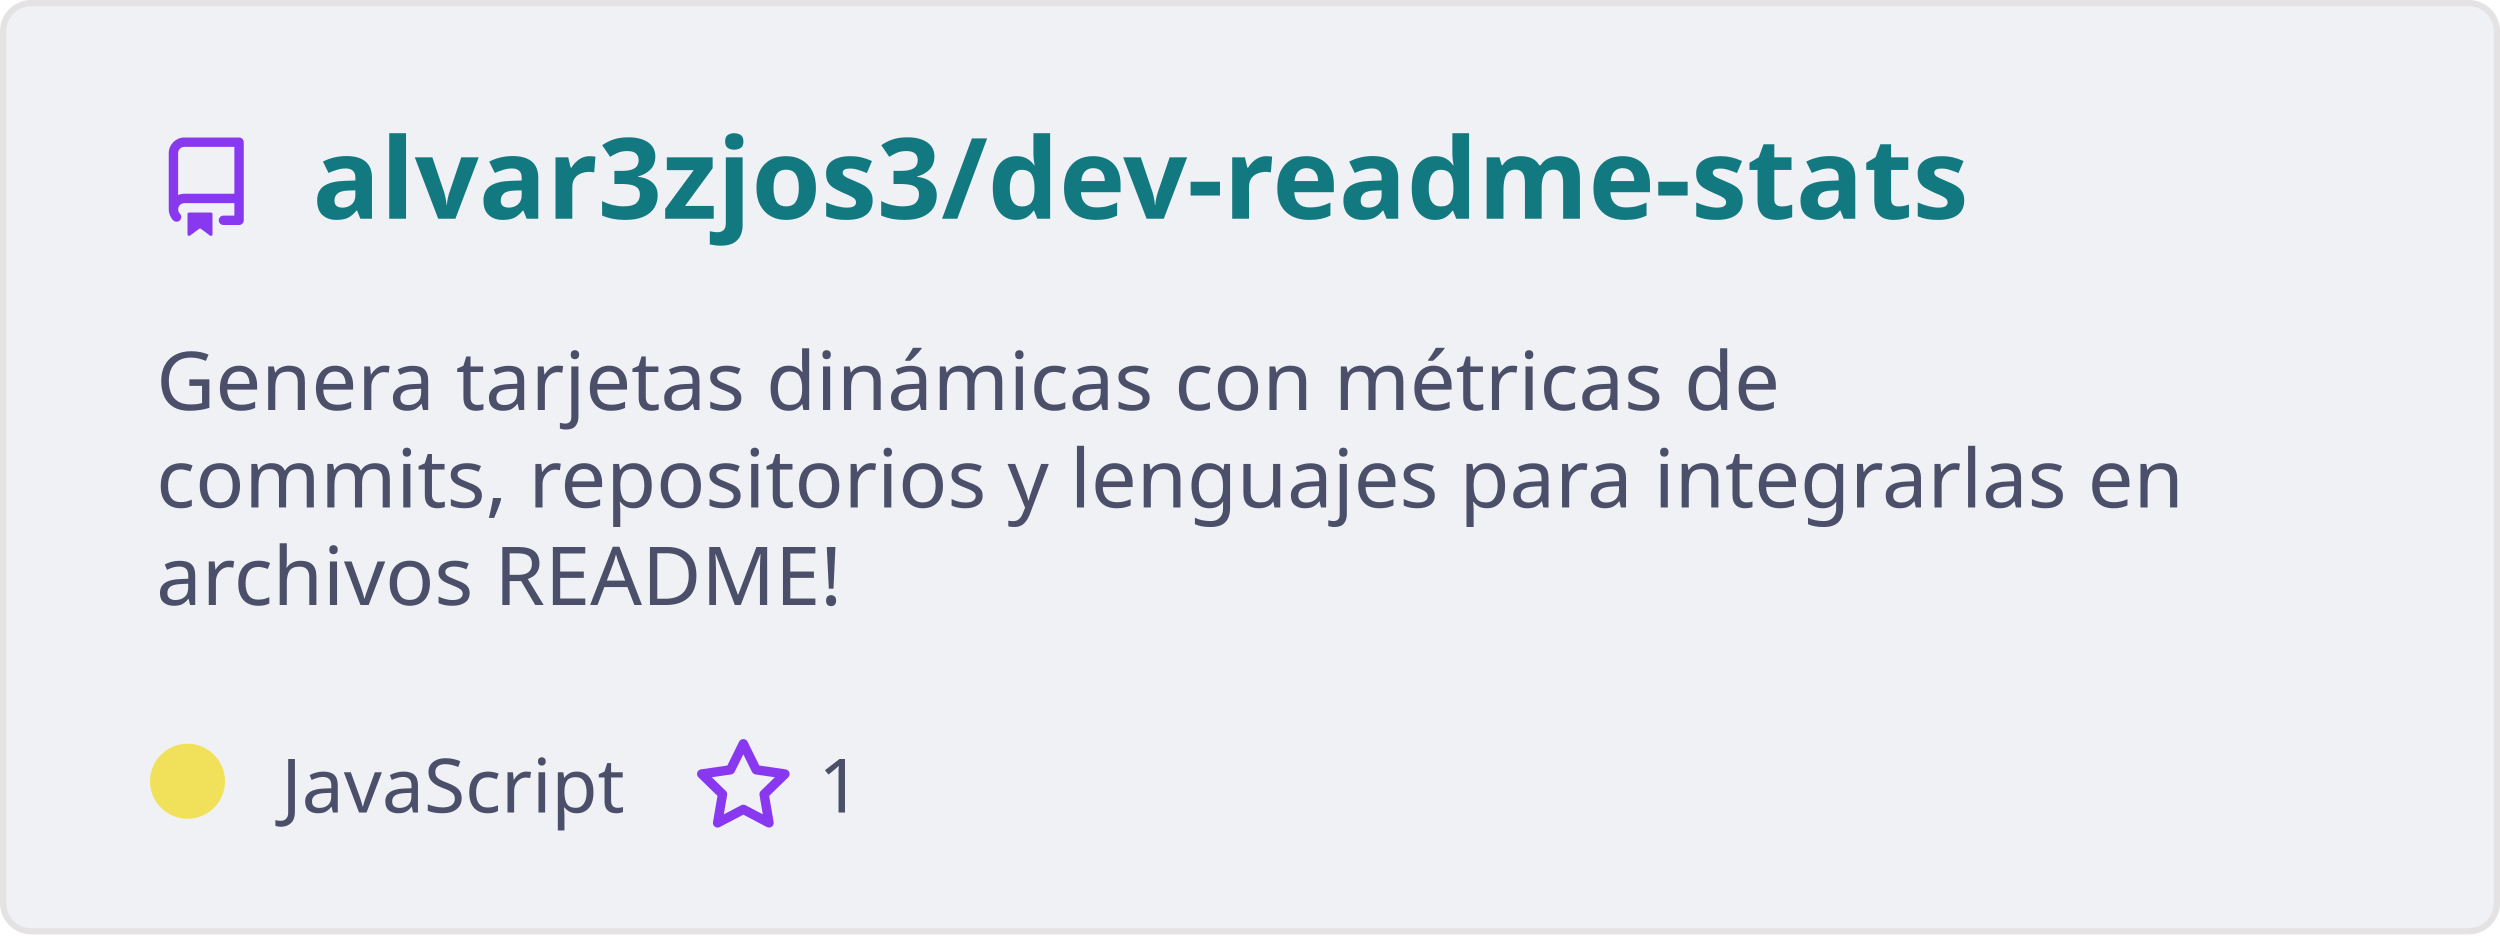
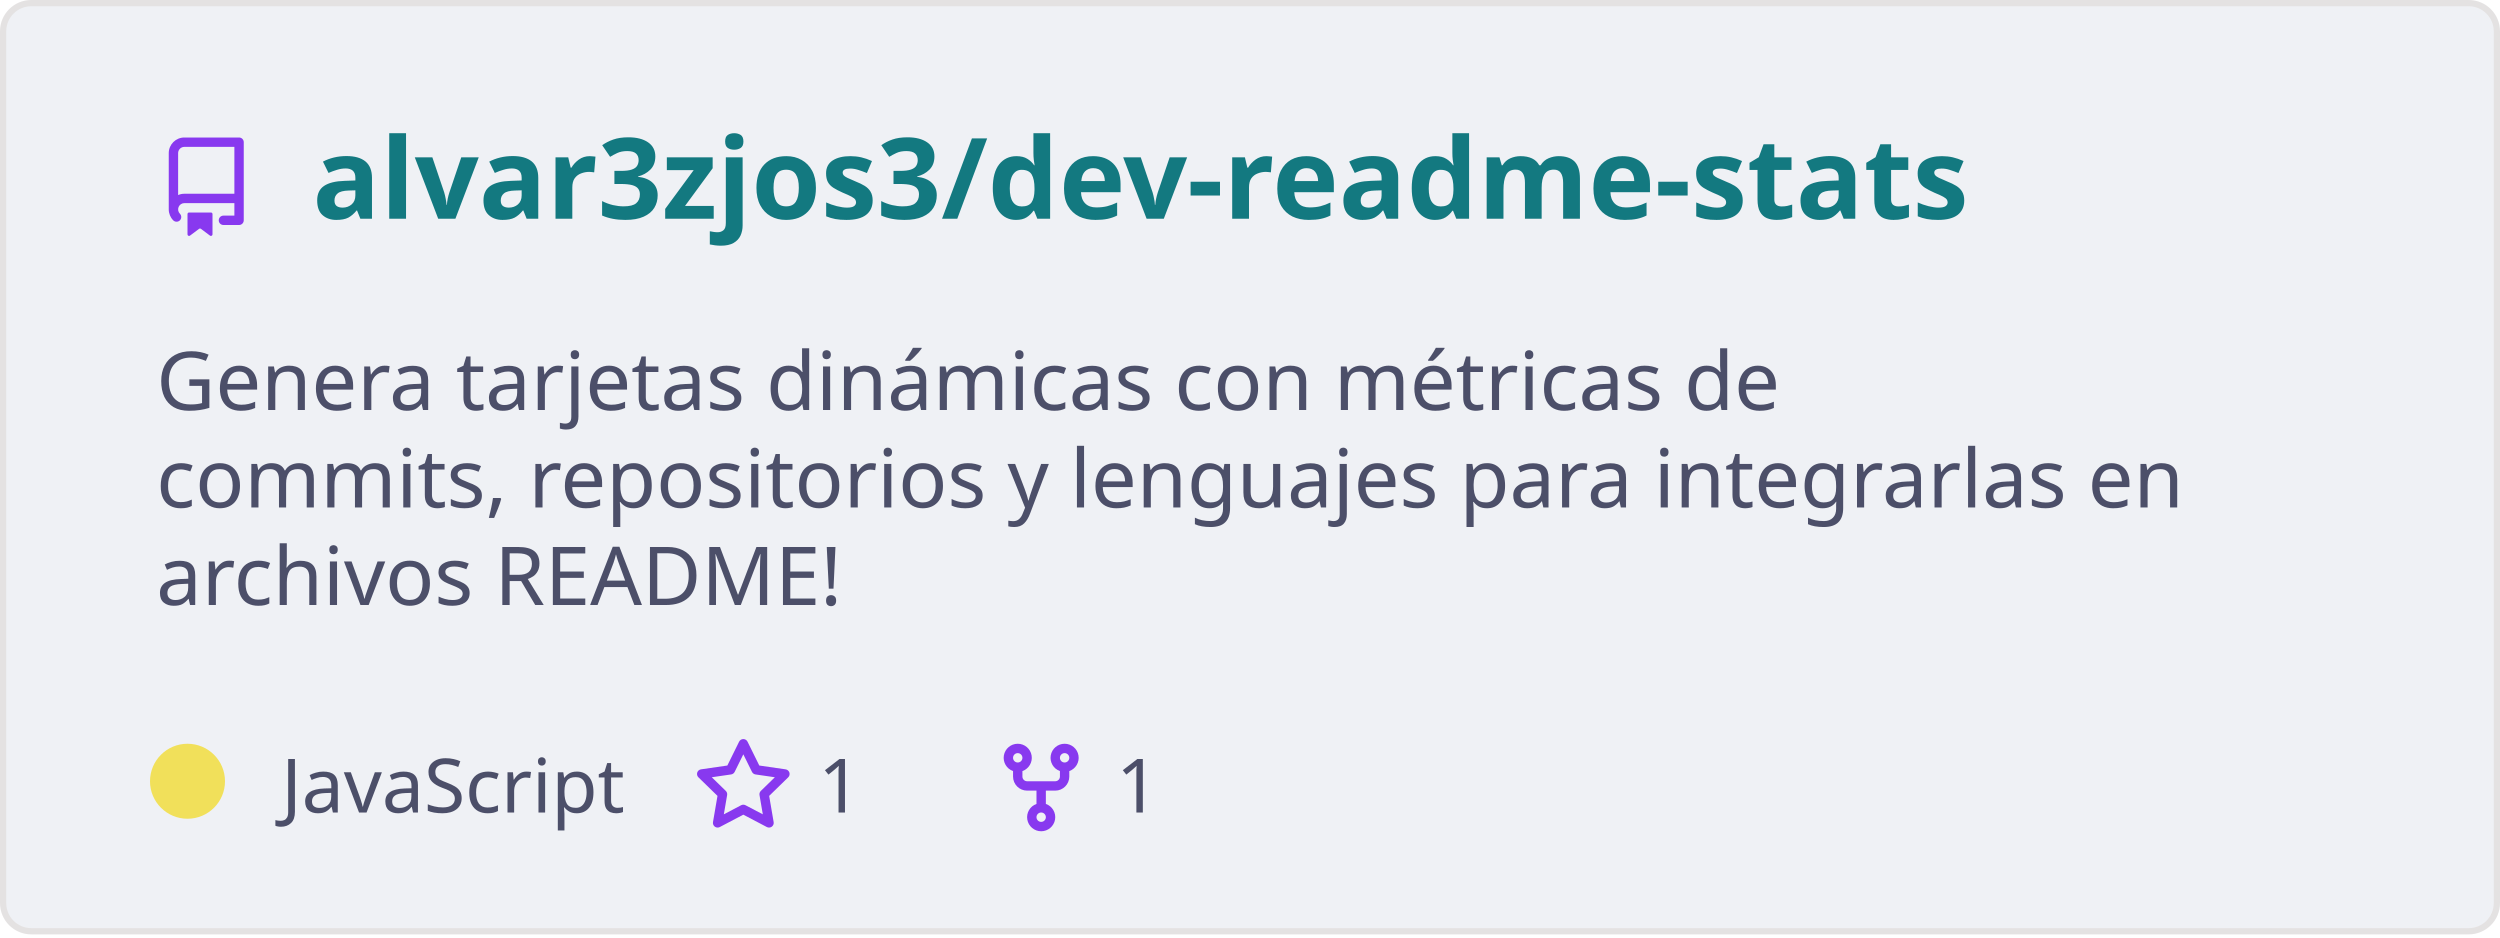
<svg xmlns="http://www.w3.org/2000/svg" width="400" height="150" viewBox="0 0 400 150" fill="none" role="img" aria-labelledby="descId">
  <style>
          .header {
            font: 600 18px 'Segoe UI', Ubuntu, Sans-Serif;
            fill: #137980;
            animation: fadeInAnimation 0.8s ease-in-out forwards;
          }
          @supports(-moz-appearance: auto) {
            /* El selector detecta Firefox */
            .header { font-size: 15.5px; }
          }
          
    .description { font: 400 13px 'Segoe UI', Ubuntu, Sans-Serif; fill: #4c4f69 }
    .gray { font: 400 12px 'Segoe UI', Ubuntu, Sans-Serif; fill: #4c4f69 }
    .icon { fill: #8839ef }
    .badge { font: 600 11px 'Segoe UI', Ubuntu, Sans-Serif; }
    .badge rect { opacity: 0.2 }
  

          
      /* Animaciones */
      @keyframes scaleInAnimation {
        from {
          transform: translate(-5px, 5px) scale(0);
        }
        to {
          transform: translate(-5px, 5px) scale(1);
        }
      }
      @keyframes fadeInAnimation {
        from {
          opacity: 0;
        }
        to {
          opacity: 1;
        }
      }
    
          * { animation-duration: 0s !important; animation-delay: 0s !important; }
        </style>
  <rect data-testid="card-bg" x="0.5" y="0.5" rx="4.5" height="99%" stroke="#e4e2e2" width="399" fill="#eff1f5" stroke-opacity="1" />
  <g data-testid="card-title" transform="translate(25, 35)">
    <g transform="translate(0, 0)">
      <svg class="icon" x="0" y="-13" viewBox="0 0 16 16" version="1.1" width="16" height="16">
        <path fill-rule="evenodd" d="M2 2.5A2.5 2.5 0 014.5 0h8.75a.75.75 0 01.75.75v12.5a.75.75 0 01-.75.75h-2.5a.75.75 0 110-1.5h1.75v-2h-8a1 1 0 00-.714 1.7.75.75 0 01-1.072 1.05A2.495 2.495 0 012 11.5v-9zm10.5-1V9h-8c-.356 0-.694.074-1 .208V2.5a1 1 0 011-1h8zM5 12.25v3.25a.25.25 0 00.4.2l1.45-1.087a.25.25 0 01.3 0L8.6 15.7a.25.25 0 00.4-.2v-3.25a.25.25 0 00-.25-.25h-3.5a.25.25 0 00-.25.25z" />
      </svg>
    </g>
    <g transform="translate(25, 0)">
      <text x="0" y="0" class="header" data-testid="header">alvar3zjos3/dev-readme-stats</text>
    </g>
  </g>
  <g data-testid="main-card-body" transform="translate(0, 55)">
    <text class="description" x="25" y="-5">
      <tspan dy="1.2em" x="25">Genera tarjetas dinámicas con métricas de</tspan>
      <tspan dy="1.2em" x="25">commits, repositorios y lenguajes para integrarlas en</tspan>
      <tspan dy="1.2em" x="25">archivos README!</tspan>
    </text>
    <g transform="translate(30, 75)">
      <g transform="translate(0, 0)">
        <g data-testid="primary-lang">
          <circle data-testid="lang-color" cx="0" cy="-5" r="6" fill="#f1e05a" />
          <text data-testid="lang-name" class="gray" x="15">JavaScript</text>
        </g>
      </g>
      <g transform="translate(80.93125, 0)">
        <g transform="translate(0, 0)">
          <svg class="icon" y="-12" viewBox="0 0 16 16" version="1.1" width="16" height="16">
            <path fill-rule="evenodd" d="M8 .25a.75.75 0 01.673.418l1.882 3.815 4.21.612a.75.75 0 01.416 1.279l-3.046 2.97.719 4.192a.75.75 0 01-1.088.791L8 12.347l-3.766 1.98a.75.75 0 01-1.088-.79l.72-4.194L.818 6.374a.75.75 0 01.416-1.28l4.21-.611L7.327.668A.75.75 0 018 .25zm0 2.445L6.615 5.5a.75.75 0 01-.564.41l-3.097.45 2.24 2.184a.75.75 0 01.216.664l-.528 3.084 2.769-1.456a.75.75 0 01.698 0l2.77 1.456-.53-3.084a.75.75 0 01.216-.664l2.24-2.183-3.096-.45a.75.75 0 01-.564-.41L8 2.694v.001z" />
          </svg>
        </g>
        <g transform="translate(20, 0)">
          <text data-testid="stargazers" class="gray">1</text>
        </g>
      </g>
+       <g transform="translate(128.5875, 0)">
+         <g transform="translate(0, 0)">
+           <svg class="icon" y="-12" viewBox="0 0 16 16" version="1.1" width="16" height="16">
+             <path fill-rule="evenodd" d="M5 3.25a.75.75 0 11-1.5 0 .75.75 0 011.5 0zm0 2.122a2.25 2.25 0 10-1.5 0v.878A2.25 2.25 0 005.75 8.5h1.5v2.128a2.251 2.251 0 101.5 0V8.5h1.5a2.25 2.25 0 002.25-2.25v-.878a2.25 2.25 0 10-1.5 0v.878a.75.75 0 01-.75.75h-4.5A.75.75 0 015 6.25v-.878zm3.75 7.378a.75.75 0 11-1.5 0 .75.75 0 011.5 0zm3-8.75a.75.75 0 100-1.5.75.75 0 000 1.5z" />
+           </svg>
+         </g>
+         <g transform="translate(20, 0)">
+           <text data-testid="forkcount" class="gray">1</text>
+         </g>
+       </g>
    </g>
  </g>
</svg>
